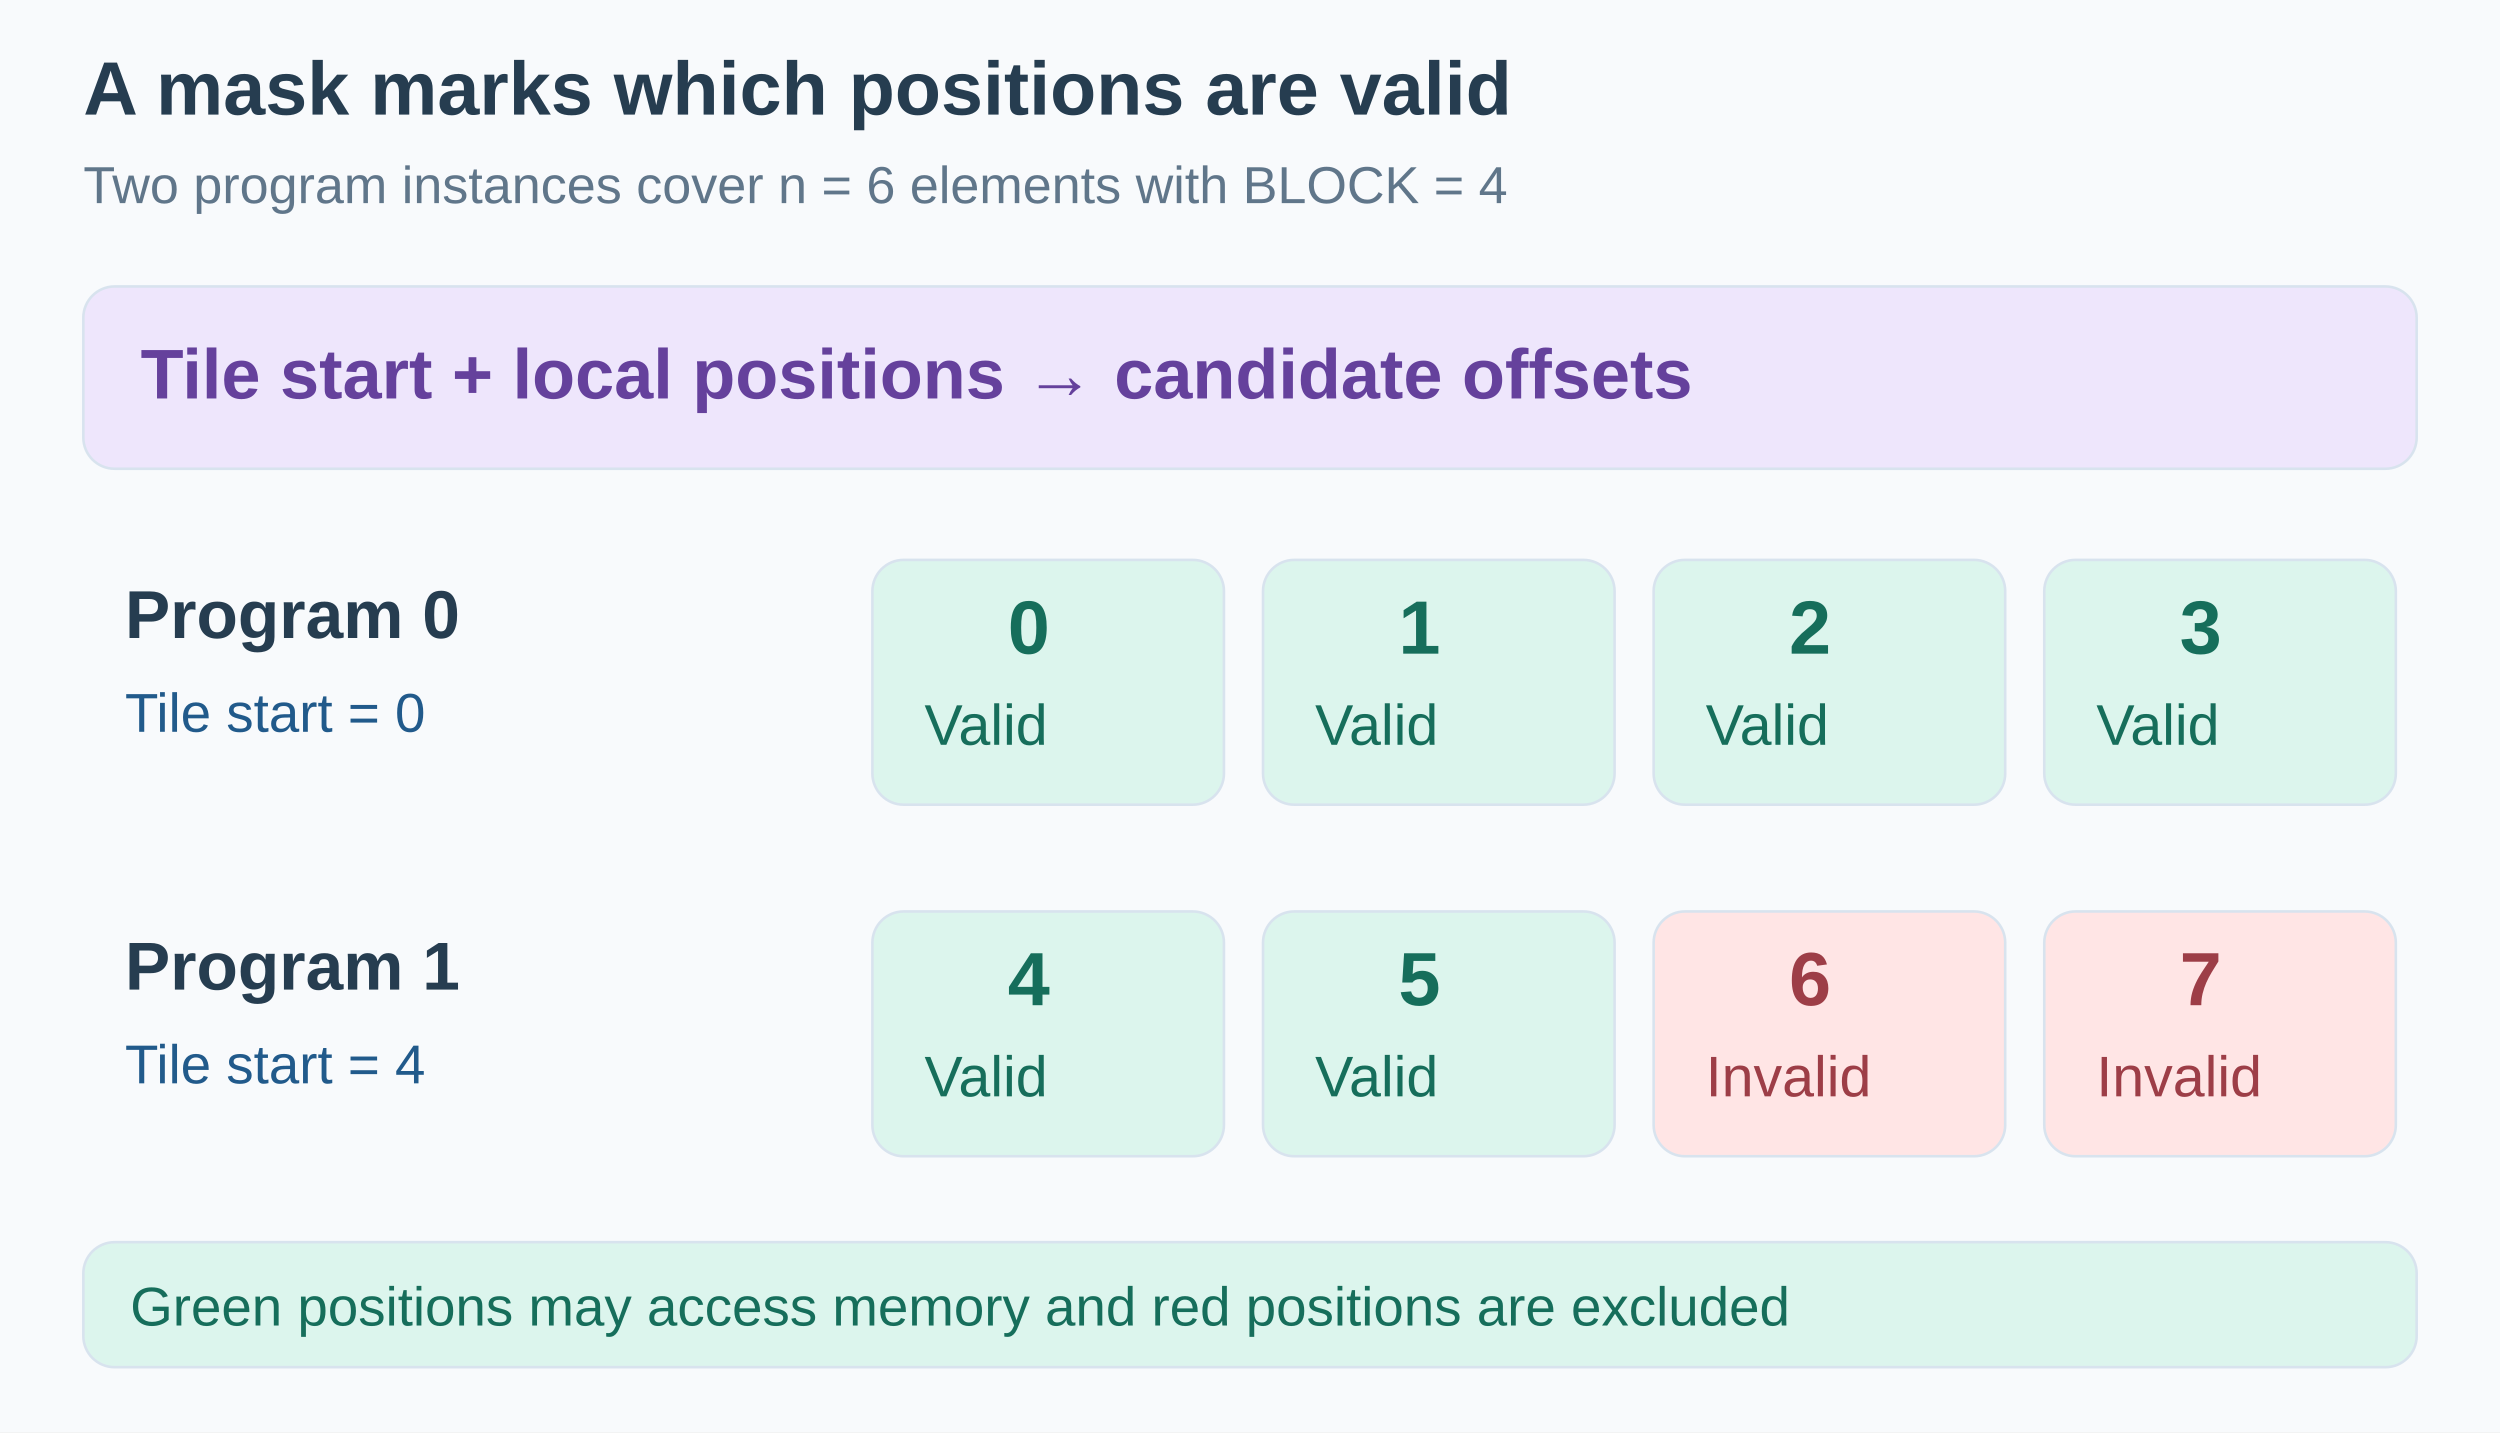
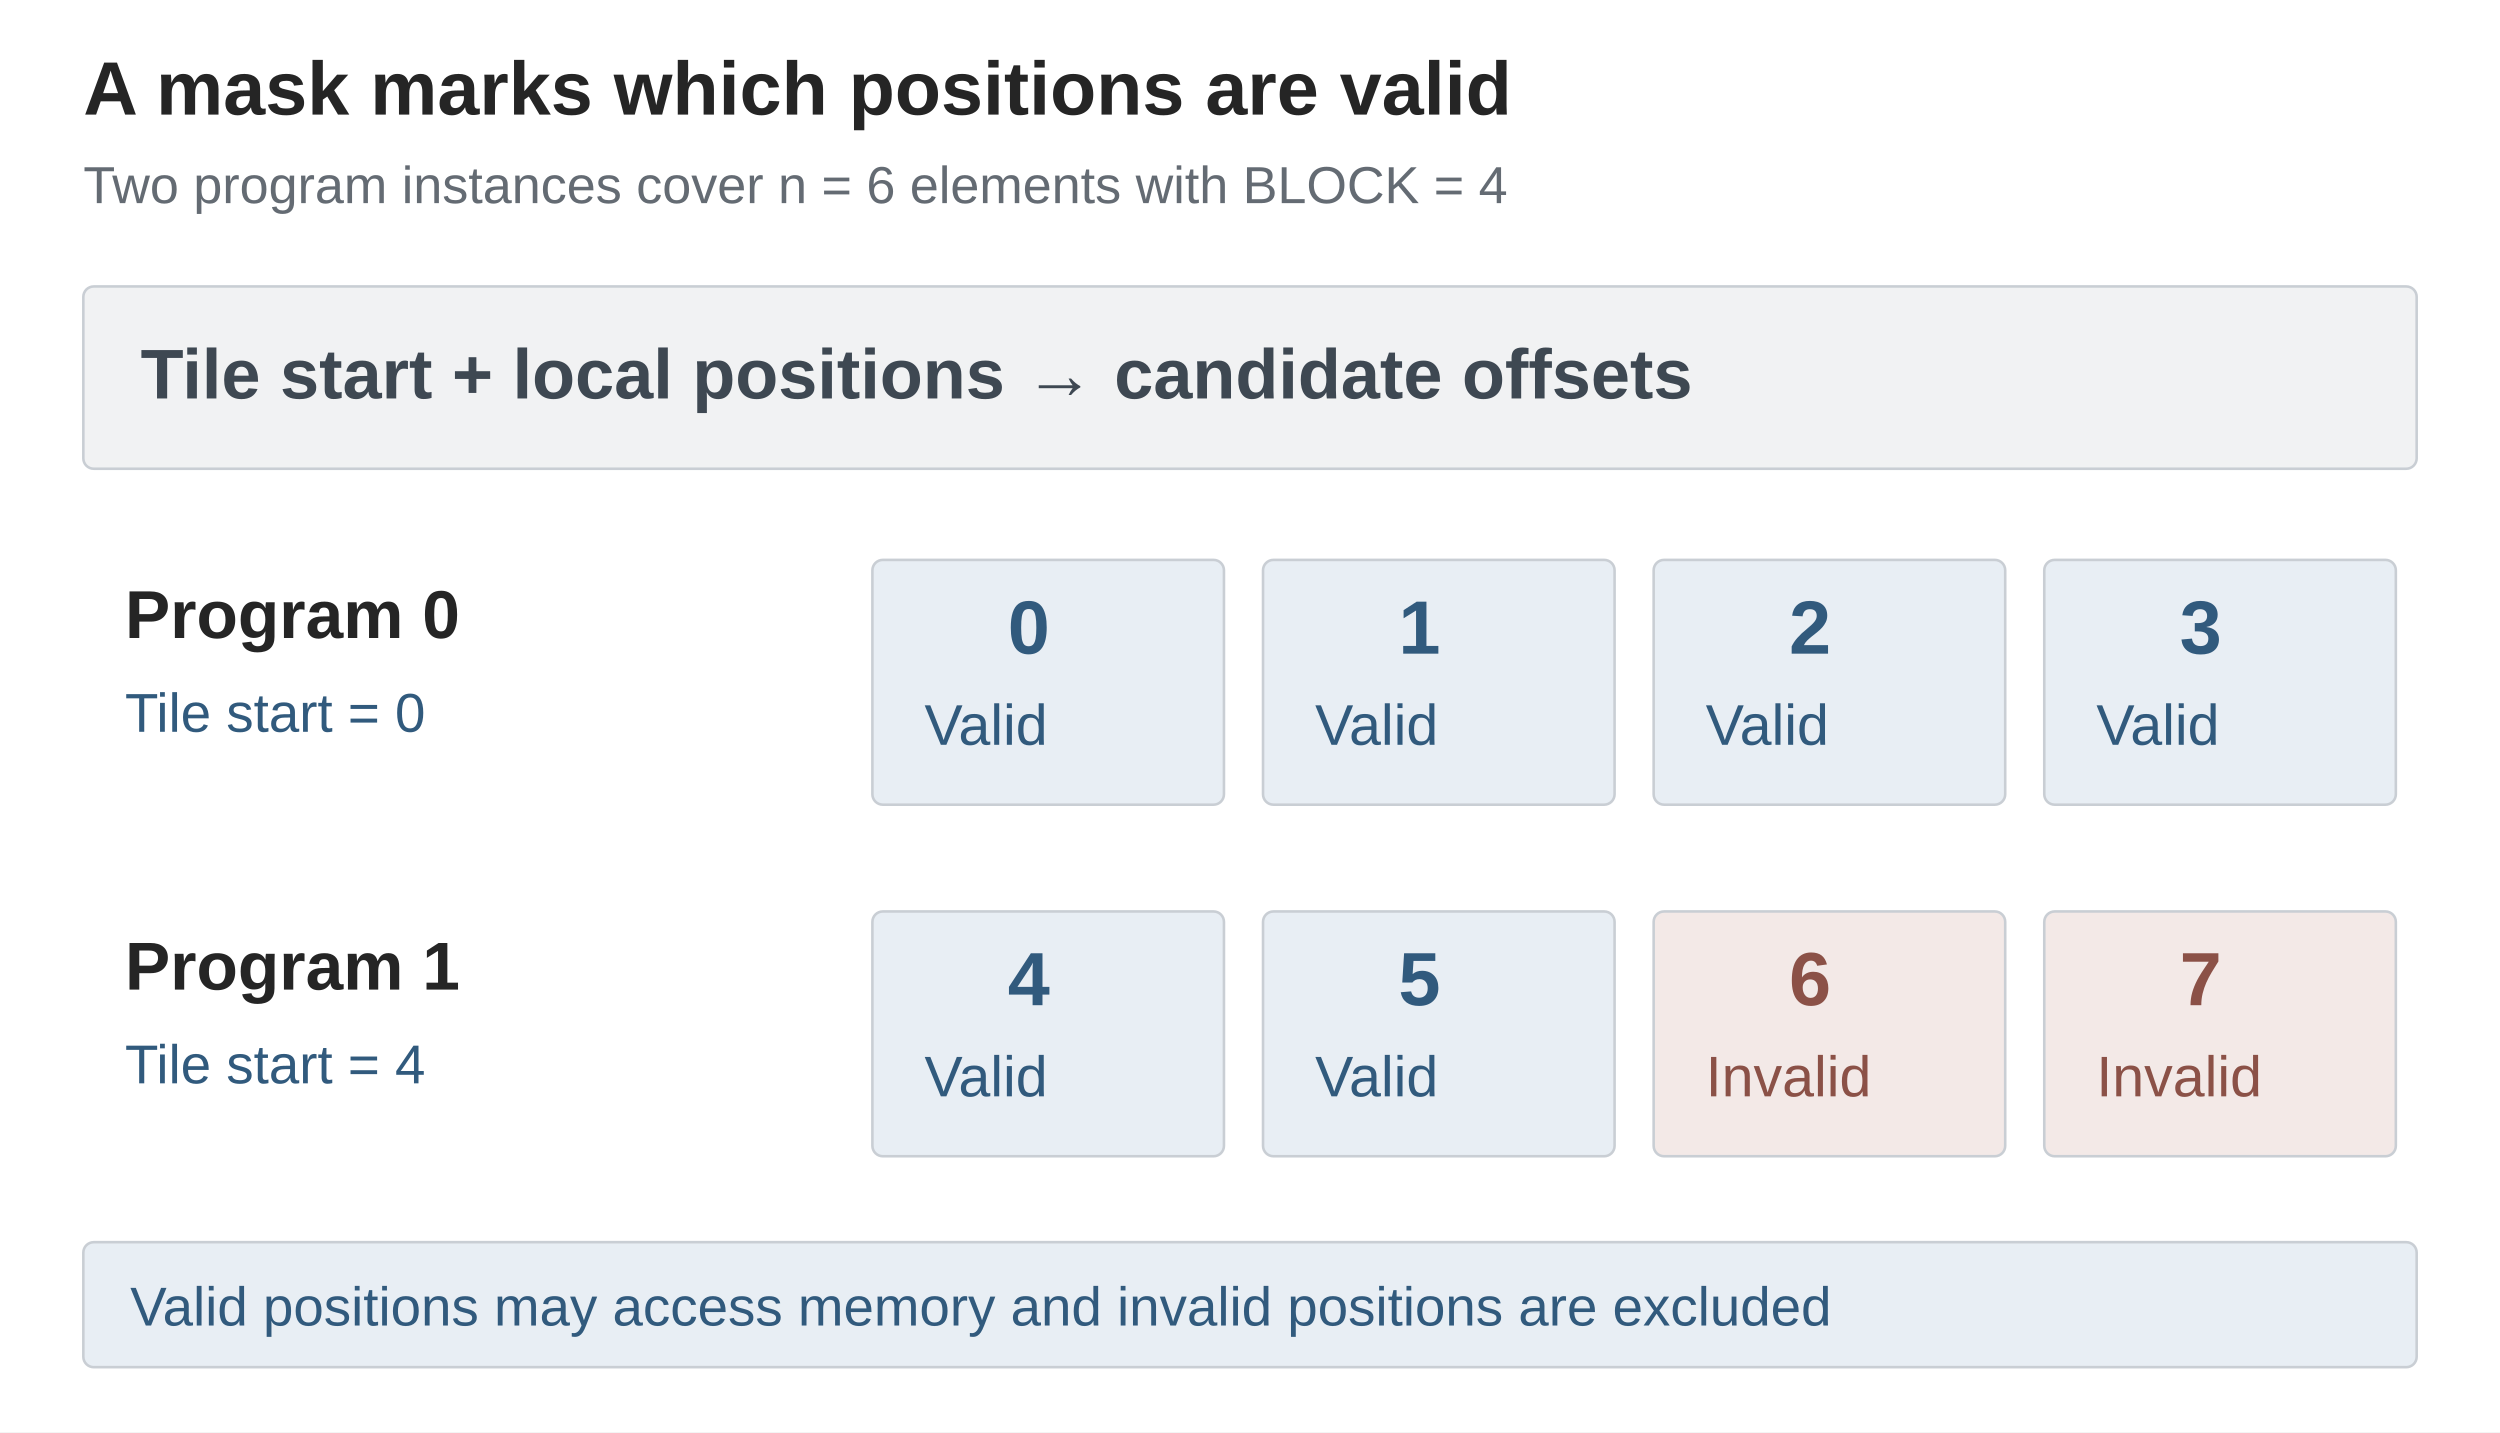
<svg xmlns="http://www.w3.org/2000/svg" width="960" height="550" viewBox="0 0 960 550" role="img" aria-labelledby="title desc">
  <defs>
    <marker id="arrow" viewBox="0 0 10 10" refX="9" refY="5" markerWidth="7" markerHeight="7" orient="auto-start-reverse">
-       <path d="M0 0L10 5L0 10Z" fill="#60768a" />
+       <path d="M0 0L10 5L0 10Z" fill="#646b73" />
    </marker>
  </defs>
  <style>text{font-family:Arial,Helvetica,sans-serif}.code{font-family:Consolas,"DejaVu Sans Mono",monospace}</style>
-   <rect width="960" height="550" fill="#f8fafc" />
-   <text x="32" y="44" font-size="29" fill="#263d50" font-weight="700">A mask marks which positions are valid</text>
-   <text x="32" y="78" font-size="20" fill="#60768a">Two program instances cover n = 6 elements with BLOCK = 4</text>
-   <rect x="32" y="110" width="896" height="70" rx="12" fill="#eee6fc" stroke="#d8e3ee" />
-   <text x="54" y="153" font-size="27" fill="#65419c" font-weight="700">Tile start + local positions → candidate offsets</text>
-   <text x="48" y="245" font-size="26" fill="#263d50" font-weight="700">Program 0</text>
-   <text x="48" y="281" font-size="21" fill="#215a8b">Tile start = 0</text>
-   <rect x="335" y="215" width="135" height="94" rx="12" fill="#dcf5ed" stroke="#d8e3ee" />
-   <text x="387" y="251" font-size="29" fill="#166e5b" font-weight="700">0</text>
-   <text x="355" y="286" font-size="22" fill="#166e5b">Valid</text>
-   <rect x="485" y="215" width="135" height="94" rx="12" fill="#dcf5ed" stroke="#d8e3ee" />
-   <text x="537" y="251" font-size="29" fill="#166e5b" font-weight="700">1</text>
-   <text x="505" y="286" font-size="22" fill="#166e5b">Valid</text>
-   <rect x="635" y="215" width="135" height="94" rx="12" fill="#dcf5ed" stroke="#d8e3ee" />
-   <text x="687" y="251" font-size="29" fill="#166e5b" font-weight="700">2</text>
-   <text x="655" y="286" font-size="22" fill="#166e5b">Valid</text>
-   <rect x="785" y="215" width="135" height="94" rx="12" fill="#dcf5ed" stroke="#d8e3ee" />
-   <text x="837" y="251" font-size="29" fill="#166e5b" font-weight="700">3</text>
-   <text x="805" y="286" font-size="22" fill="#166e5b">Valid</text>
-   <text x="48" y="380" font-size="26" fill="#263d50" font-weight="700">Program 1</text>
-   <text x="48" y="416" font-size="21" fill="#215a8b">Tile start = 4</text>
-   <rect x="335" y="350" width="135" height="94" rx="12" fill="#dcf5ed" stroke="#d8e3ee" />
-   <text x="387" y="386" font-size="29" fill="#166e5b" font-weight="700">4</text>
-   <text x="355" y="421" font-size="22" fill="#166e5b">Valid</text>
-   <rect x="485" y="350" width="135" height="94" rx="12" fill="#dcf5ed" stroke="#d8e3ee" />
-   <text x="537" y="386" font-size="29" fill="#166e5b" font-weight="700">5</text>
-   <text x="505" y="421" font-size="22" fill="#166e5b">Valid</text>
-   <rect x="635" y="350" width="135" height="94" rx="12" fill="#ffe5e5" stroke="#d8e3ee" />
-   <text x="687" y="386" font-size="29" fill="#9d3e47" font-weight="700">6</text>
-   <text x="655" y="421" font-size="22" fill="#9d3e47">Invalid</text>
-   <rect x="785" y="350" width="135" height="94" rx="12" fill="#ffe5e5" stroke="#d8e3ee" />
-   <text x="837" y="386" font-size="29" fill="#9d3e47" font-weight="700">7</text>
-   <text x="805" y="421" font-size="22" fill="#9d3e47">Invalid</text>
-   <rect x="32" y="477" width="896" height="48" rx="12" fill="#dcf5ed" stroke="#d8e3ee" />
-   <text x="50" y="509" font-size="21" fill="#166e5b">Green positions may access memory and red positions are excluded</text>
+   <rect width="960" height="550" fill="#ffffff" />
+   <text x="32" y="44" font-size="29" fill="#252525" font-weight="700">A mask marks which positions are valid</text>
+   <text x="32" y="78" font-size="20" fill="#646b73">Two program instances cover n = 6 elements with BLOCK = 4</text>
+   <rect x="32" y="110" width="896" height="70" rx="4" fill="#f1f2f3" stroke="#c9ced4" />
+   <text x="54" y="153" font-size="27" fill="#3e4852" font-weight="700">Tile start + local positions → candidate offsets</text>
+   <text x="48" y="245" font-size="26" fill="#252525" font-weight="700">Program 0</text>
+   <text x="48" y="281" font-size="21" fill="#315a7d">Tile start = 0</text>
+   <rect x="335" y="215" width="135" height="94" rx="4" fill="#e8eef4" stroke="#c9ced4" />
+   <text x="387" y="251" font-size="29" fill="#315a7d" font-weight="700">0</text>
+   <text x="355" y="286" font-size="22" fill="#315a7d">Valid</text>
+   <rect x="485" y="215" width="135" height="94" rx="4" fill="#e8eef4" stroke="#c9ced4" />
+   <text x="537" y="251" font-size="29" fill="#315a7d" font-weight="700">1</text>
+   <text x="505" y="286" font-size="22" fill="#315a7d">Valid</text>
+   <rect x="635" y="215" width="135" height="94" rx="4" fill="#e8eef4" stroke="#c9ced4" />
+   <text x="687" y="251" font-size="29" fill="#315a7d" font-weight="700">2</text>
+   <text x="655" y="286" font-size="22" fill="#315a7d">Valid</text>
+   <rect x="785" y="215" width="135" height="94" rx="4" fill="#e8eef4" stroke="#c9ced4" />
+   <text x="837" y="251" font-size="29" fill="#315a7d" font-weight="700">3</text>
+   <text x="805" y="286" font-size="22" fill="#315a7d">Valid</text>
+   <text x="48" y="380" font-size="26" fill="#252525" font-weight="700">Program 1</text>
+   <text x="48" y="416" font-size="21" fill="#315a7d">Tile start = 4</text>
+   <rect x="335" y="350" width="135" height="94" rx="4" fill="#e8eef4" stroke="#c9ced4" />
+   <text x="387" y="386" font-size="29" fill="#315a7d" font-weight="700">4</text>
+   <text x="355" y="421" font-size="22" fill="#315a7d">Valid</text>
+   <rect x="485" y="350" width="135" height="94" rx="4" fill="#e8eef4" stroke="#c9ced4" />
+   <text x="537" y="386" font-size="29" fill="#315a7d" font-weight="700">5</text>
+   <text x="505" y="421" font-size="22" fill="#315a7d">Valid</text>
+   <rect x="635" y="350" width="135" height="94" rx="4" fill="#f3e9e7" stroke="#c9ced4" />
+   <text x="687" y="386" font-size="29" fill="#8b5147" font-weight="700">6</text>
+   <text x="655" y="421" font-size="22" fill="#8b5147">Invalid</text>
+   <rect x="785" y="350" width="135" height="94" rx="4" fill="#f3e9e7" stroke="#c9ced4" />
+   <text x="837" y="386" font-size="29" fill="#8b5147" font-weight="700">7</text>
+   <text x="805" y="421" font-size="22" fill="#8b5147">Invalid</text>
+   <rect x="32" y="477" width="896" height="48" rx="4" fill="#e8eef4" stroke="#c9ced4" />
+   <text x="50" y="509" font-size="21" fill="#315a7d">Valid positions may access memory and invalid positions are excluded</text>
</svg>
